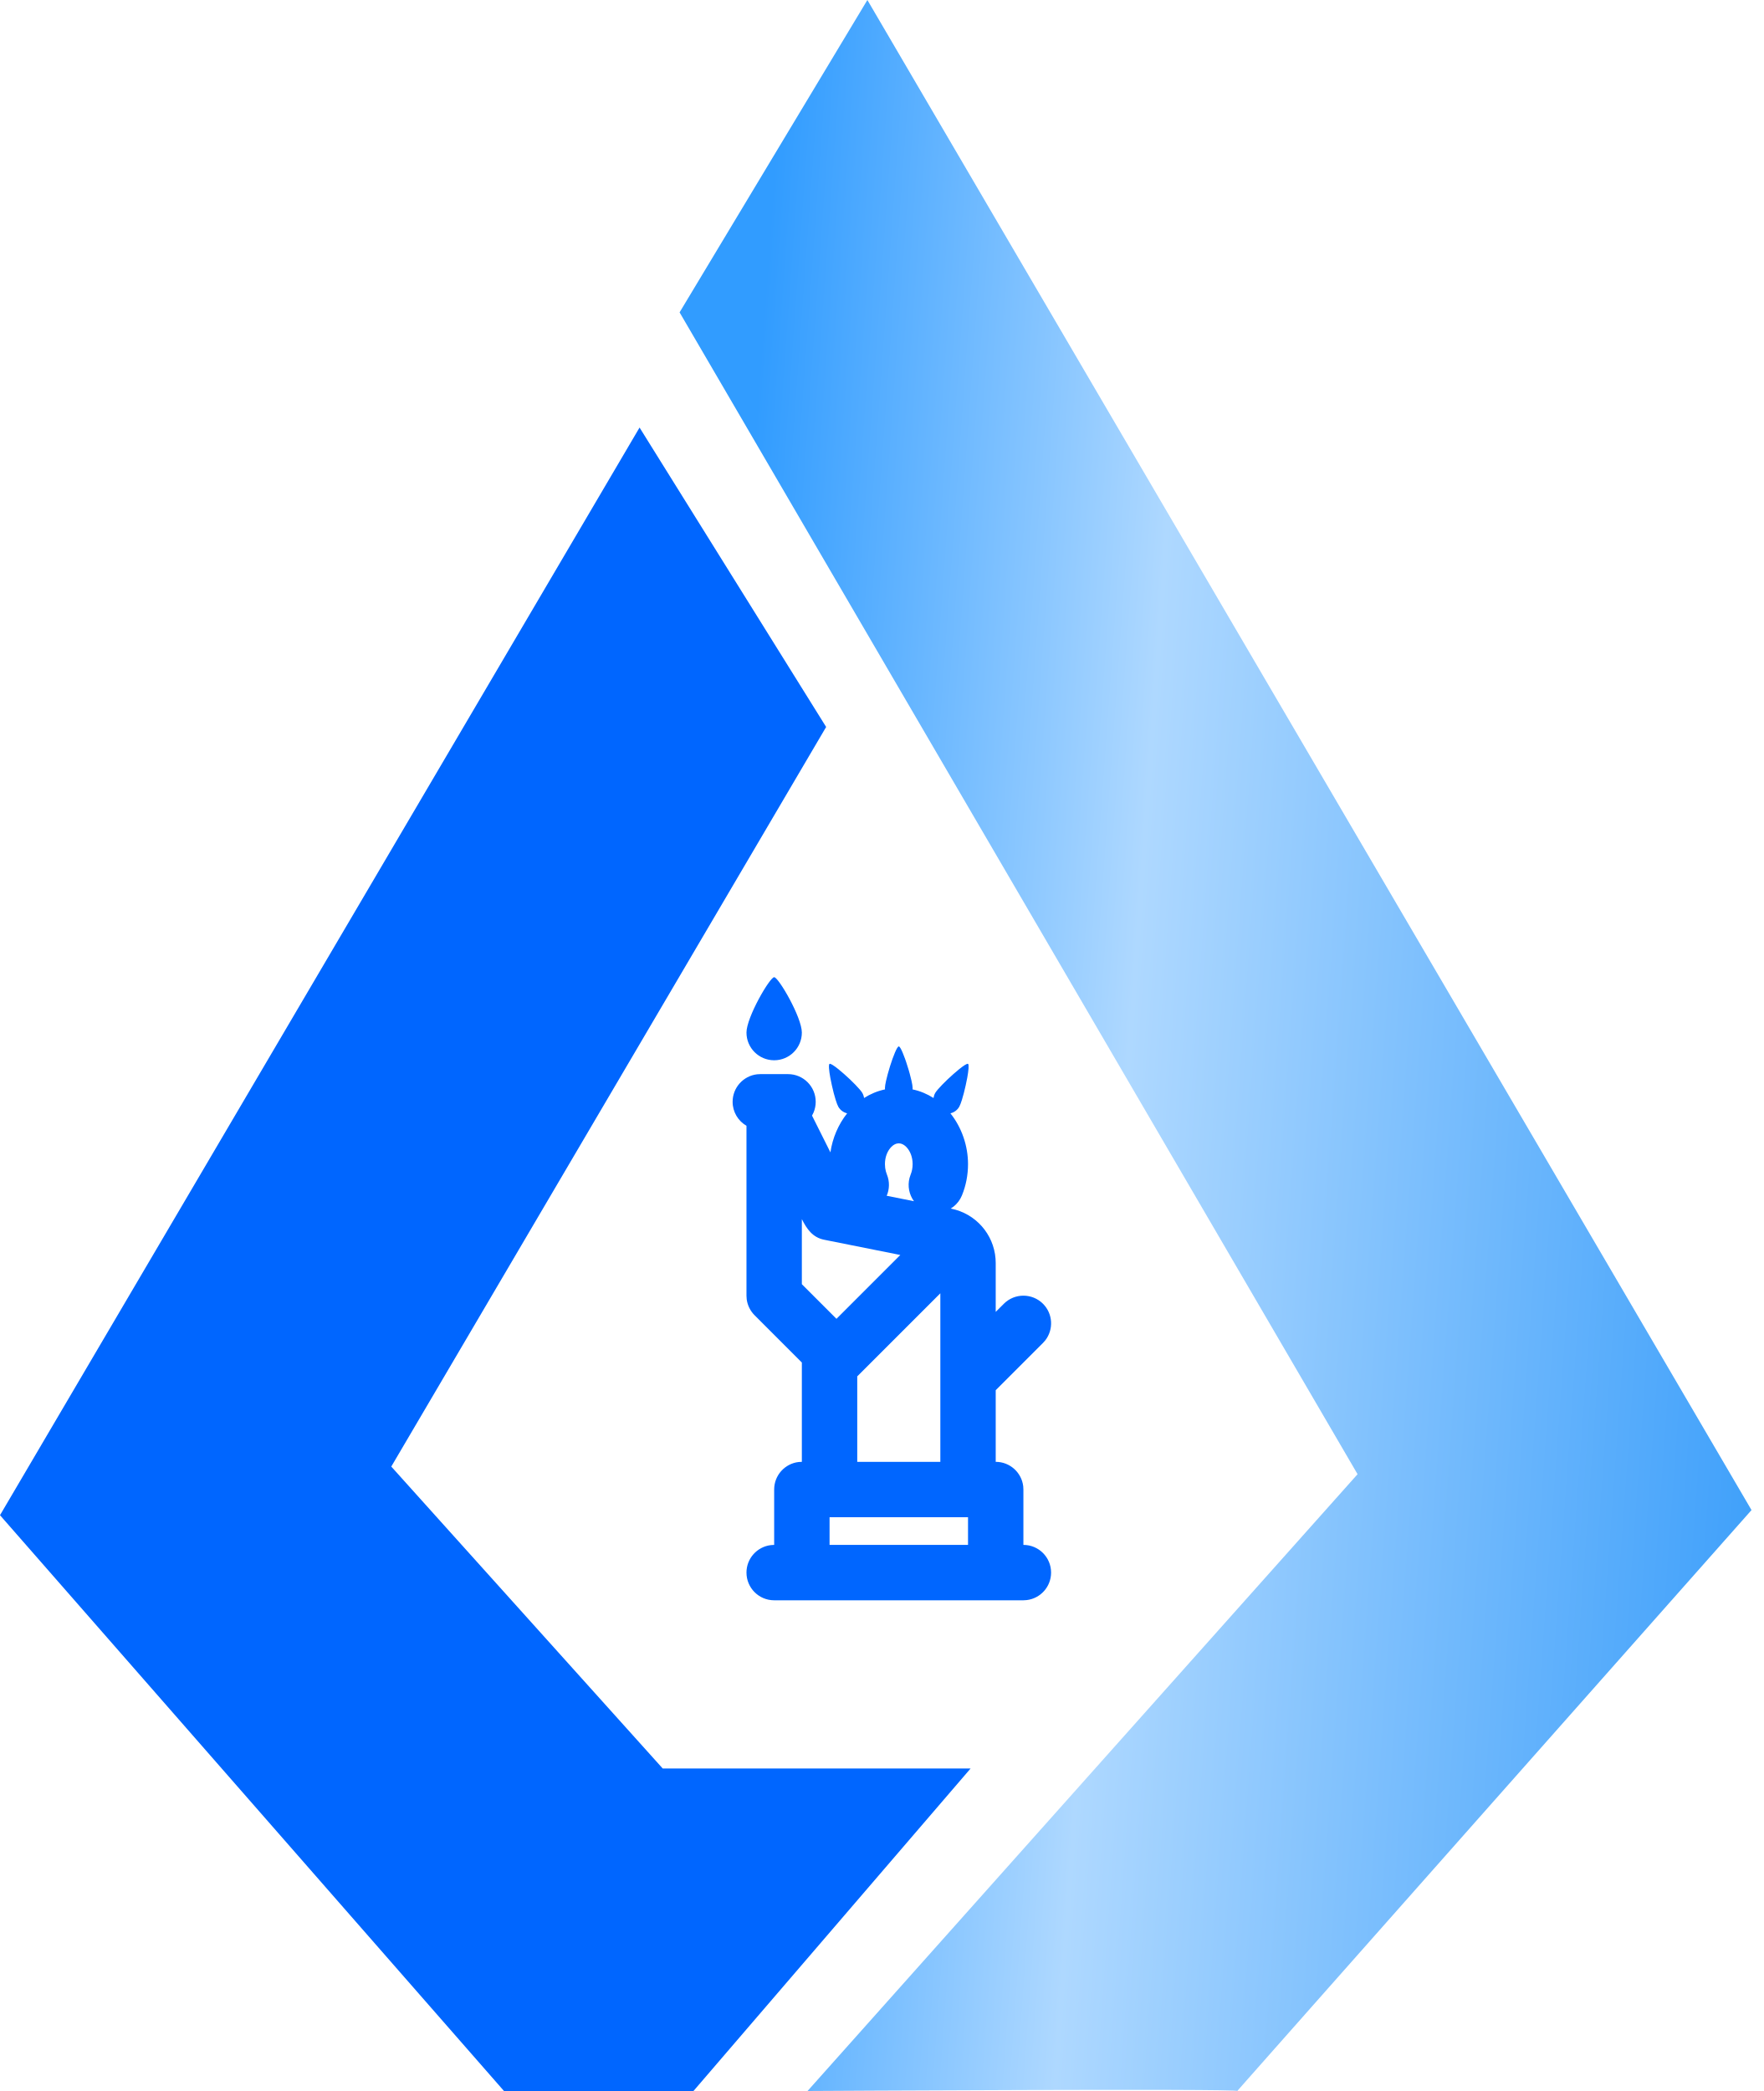
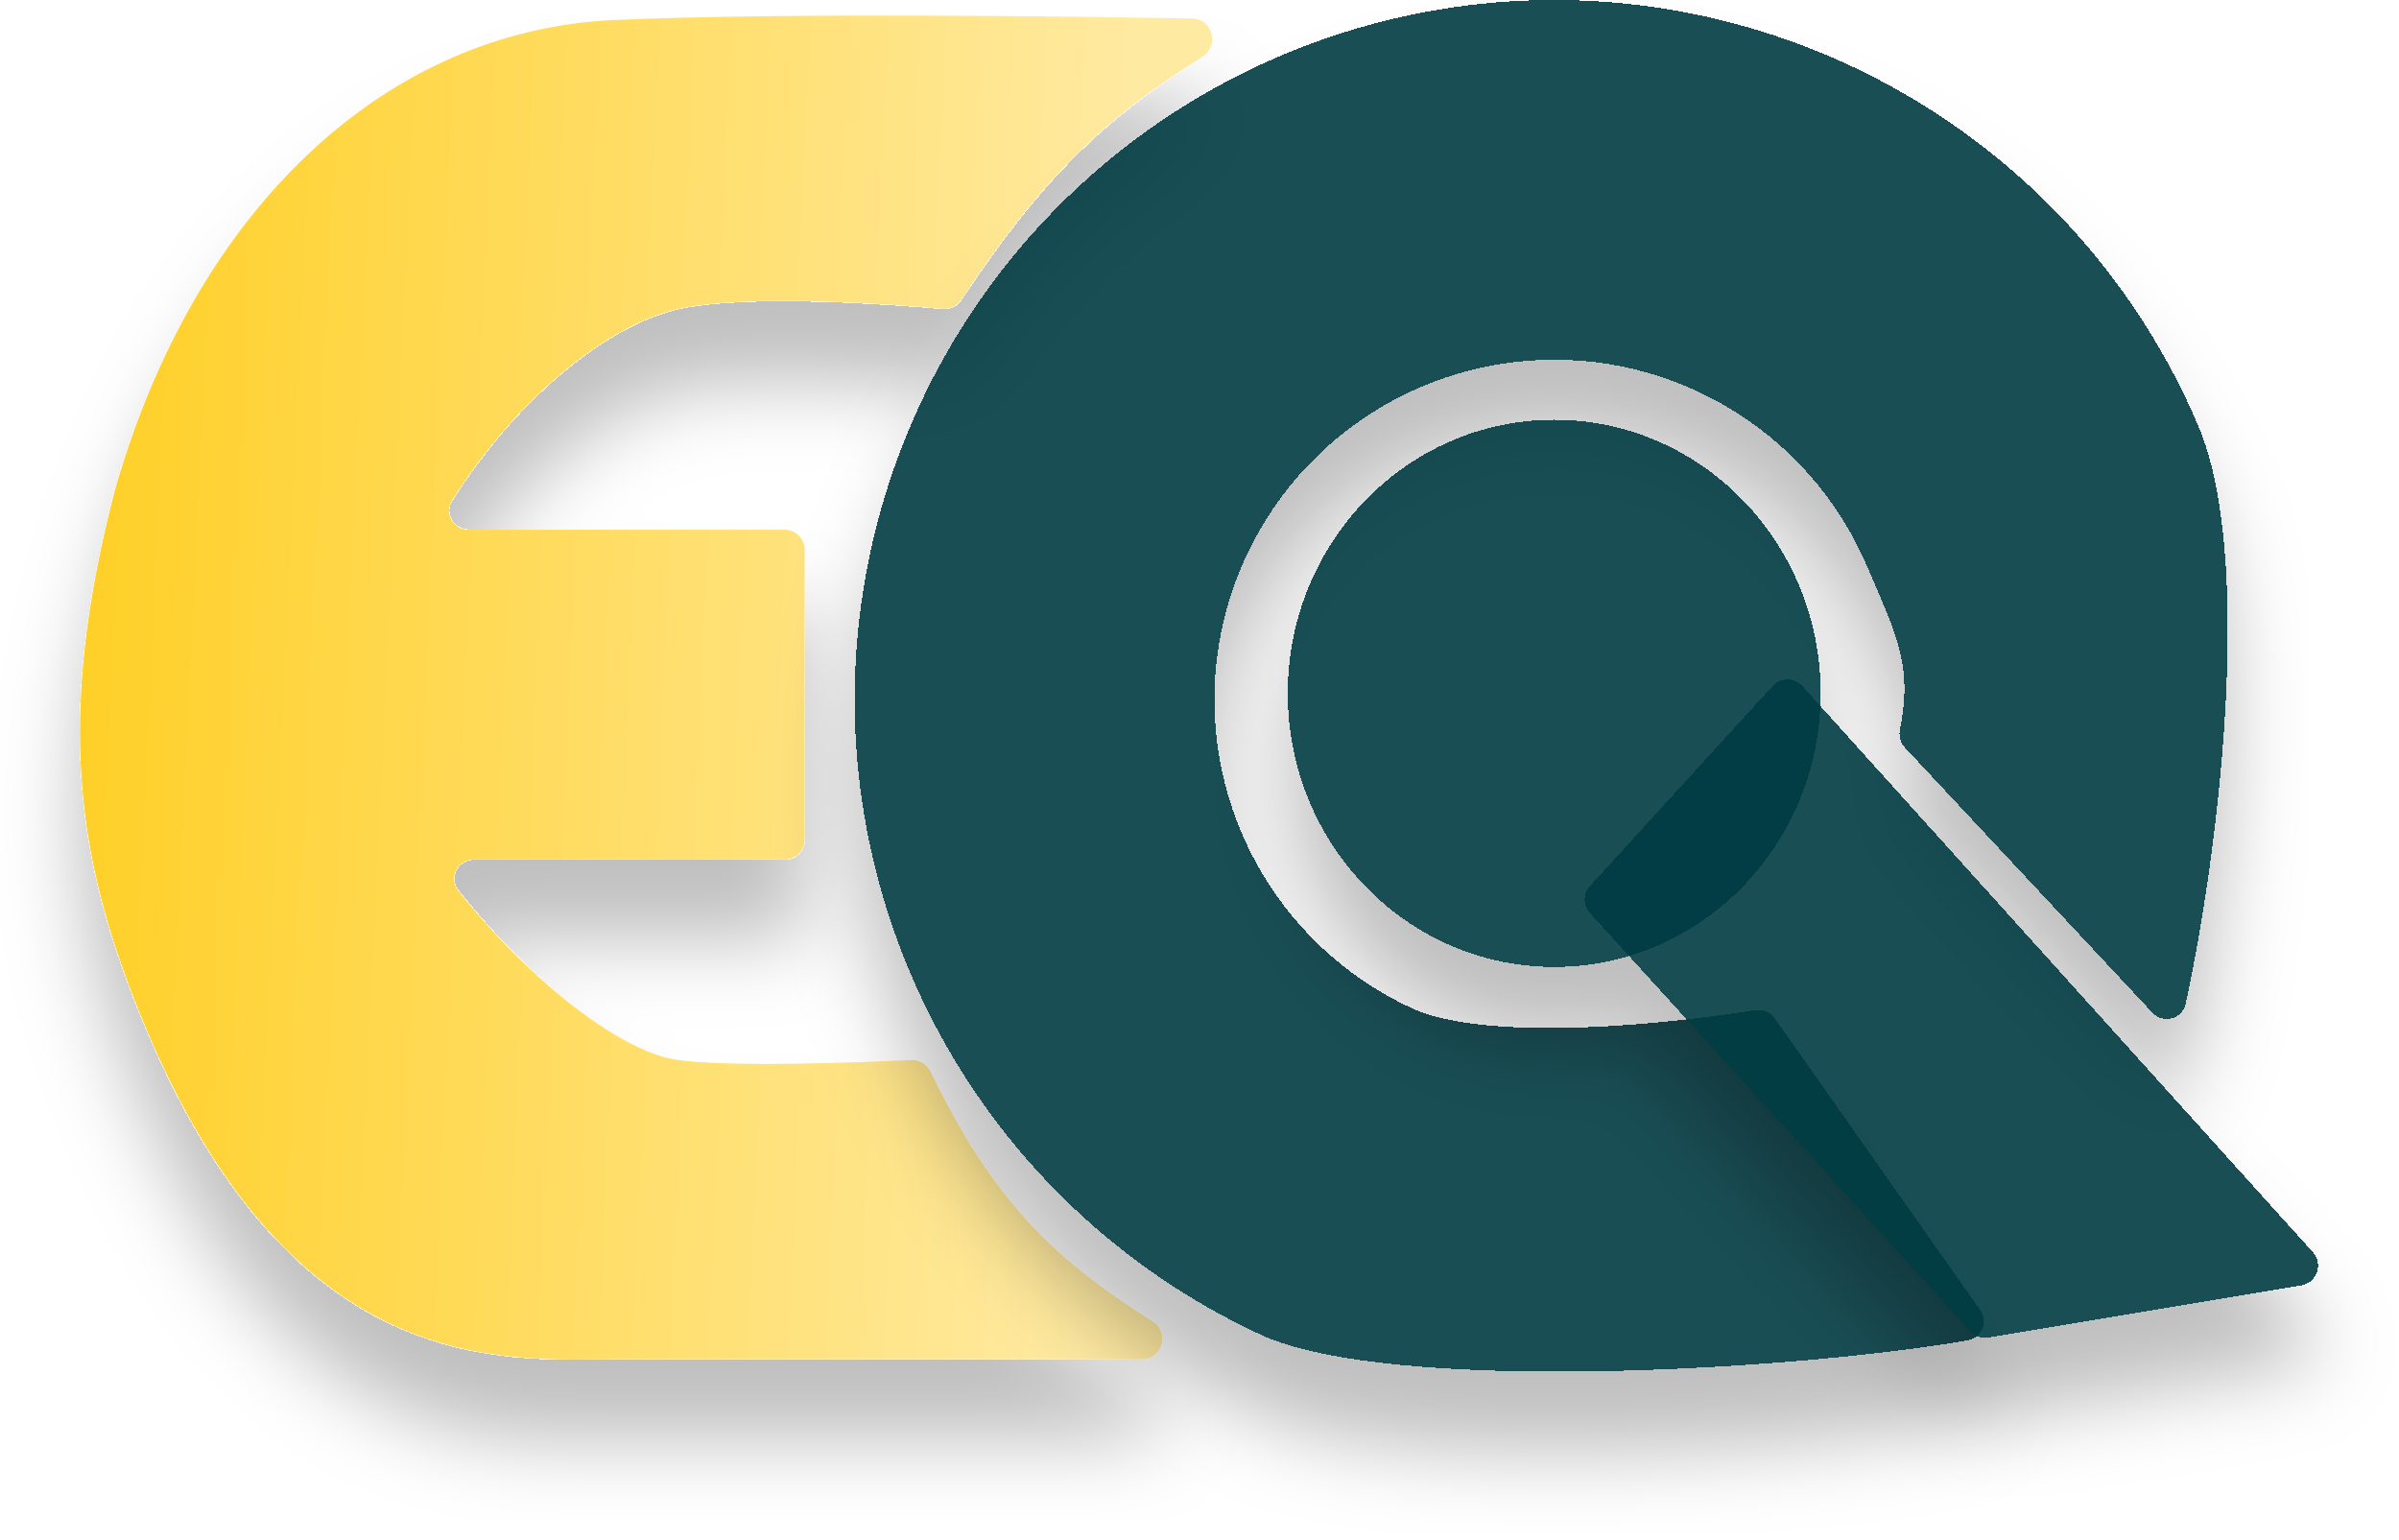
- <svg xmlns="http://www.w3.org/2000/svg" width="70" height="83" viewBox="0 0 70 83" fill="none">
-   <path d="M25.386 16.971L0 60.144L20.004 82.999H27.527L38.526 70.198H26.305L15.531 58.214L32.792 28.856L25.386 16.971Z" fill="#0066FF" />
-   <path d="M35.676 41.537C35.71 41.537 35.765 41.632 35.827 41.778L35.925 42.03C35.941 42.076 35.958 42.124 35.974 42.173L36.069 42.474C36.084 42.524 36.098 42.574 36.111 42.623L36.18 42.898C36.208 43.023 36.225 43.125 36.225 43.186L36.222 43.242C36.527 43.307 36.805 43.425 37.054 43.584C37.064 43.515 37.086 43.447 37.123 43.382C37.164 43.312 37.267 43.193 37.399 43.057L37.614 42.844L37.847 42.631L38.071 42.441C38.246 42.3 38.386 42.208 38.424 42.229C38.468 42.255 38.446 42.49 38.393 42.781L38.331 43.083L38.258 43.388L38.181 43.66C38.142 43.782 38.106 43.879 38.075 43.932C37.996 44.069 37.867 44.159 37.725 44.192C38.173 44.753 38.424 45.482 38.424 46.209C38.424 46.645 38.34 47.065 38.184 47.447C38.11 47.63 37.992 47.781 37.849 47.895L37.736 47.973L37.756 47.977C38.726 48.171 39.44 48.986 39.516 49.959L39.523 50.133V52.074L39.845 51.752C40.274 51.323 40.97 51.323 41.4 51.752C41.796 52.148 41.826 52.772 41.491 53.203L41.4 53.306L39.523 55.183V58.026C40.087 58.026 40.551 58.45 40.615 58.996L40.622 59.125V61.323C41.229 61.323 41.721 61.815 41.721 62.422C41.721 62.986 41.297 63.451 40.75 63.514L40.622 63.522H30.729C30.122 63.522 29.63 63.03 29.63 62.422C29.63 61.859 30.054 61.394 30.601 61.331L30.729 61.323V59.125C30.729 58.561 31.153 58.096 31.7 58.033L31.828 58.026V54.084L29.952 52.207C29.78 52.035 29.671 51.813 29.639 51.575L29.63 51.43V44.687C29.301 44.497 29.08 44.142 29.08 43.735C29.08 43.172 29.504 42.707 30.051 42.643L30.179 42.636H31.279C31.886 42.636 32.378 43.128 32.378 43.735C32.378 43.885 32.348 44.027 32.294 44.157L32.232 44.283L32.962 45.742C33.044 45.177 33.275 44.633 33.626 44.192C33.484 44.159 33.355 44.069 33.276 43.932C33.246 43.879 33.209 43.782 33.171 43.66L33.093 43.388L33.02 43.083L32.958 42.781C32.905 42.49 32.883 42.255 32.927 42.229C32.965 42.208 33.105 42.3 33.28 42.441L33.504 42.631L33.737 42.844L33.952 43.057C34.084 43.193 34.187 43.312 34.228 43.382C34.265 43.447 34.288 43.515 34.297 43.584C34.546 43.425 34.825 43.307 35.129 43.242L35.126 43.186C35.126 43.125 35.143 43.023 35.171 42.898L35.24 42.623L35.328 42.323C35.36 42.222 35.393 42.122 35.426 42.03L35.524 41.778C35.586 41.632 35.641 41.537 35.676 41.537ZM38.424 60.224H32.928V61.323H38.424V60.224ZM37.325 51.336L34.027 54.633V58.026H37.325V51.336ZM31.828 48.392V50.975L33.202 52.349L35.736 49.815L32.712 49.21C32.252 49.118 32.022 48.779 31.828 48.392ZM35.676 45.384C35.584 45.384 35.463 45.425 35.344 45.564C35.223 45.705 35.126 45.929 35.126 46.209C35.126 46.311 35.139 46.407 35.162 46.494L35.203 46.618C35.319 46.901 35.307 47.205 35.196 47.465L36.278 47.681C36.088 47.421 36.017 47.083 36.102 46.757L36.148 46.618C36.196 46.501 36.225 46.362 36.225 46.209C36.225 45.929 36.128 45.705 36.007 45.564C35.888 45.425 35.767 45.384 35.676 45.384ZM30.729 38.789C30.901 38.789 31.828 40.38 31.828 40.987C31.828 41.594 31.336 42.086 30.729 42.086C30.122 42.086 29.63 41.594 29.63 40.987C29.63 40.38 30.557 38.789 30.729 38.789Z" fill="#0066FF" />
-   <path d="M34.429 0L26.975 12.399L53.886 58.517L32.054 83C32.054 83 49.214 82.898 49.112 83C49.01 83.102 69.523 59.941 69.523 59.941L34.429 0Z" fill="url(#paint0_linear_104_13549)" />
+ <svg xmlns="http://www.w3.org/2000/svg" width="120" height="77" viewBox="0 0 120 77" fill="none">
+   <g filter="url(#filter0_d_38_31676)">
+     <path d="M30.75 1C39.311 0.628 53.137 0.81 59.644 0.927C60.659 0.945 61.003 2.305 60.144 2.845C55.234 5.931 52.103 8.928 48.086 14.99C47.88 15.301 47.522 15.477 47.15 15.444C44.933 15.249 37.161 14.648 33.751 15.5C30.105 16.411 25.68 20.166 22.608 25.044C22.203 25.688 22.68 26.5 23.44 26.5H39.251C39.803 26.5 40.251 26.948 40.251 27.5V42C40.251 42.552 39.803 43 39.251 43H23.697C22.883 43 22.417 43.916 22.923 44.553C26.646 49.236 31.041 52.548 33.751 53C36.269 53.42 43.368 53.135 45.582 53.032C45.988 53.014 46.364 53.243 46.542 53.608C49.805 60.311 52.906 63.092 57.659 66.111C58.516 66.655 58.153 68 57.138 68H30.75C25.086 68 14.336 69.052 6.915 50.5C3.915 43 2.751 36 5.751 24.5C9.751 10.5 19.25 1.5 30.75 1Z" fill="url(#paint0_linear_38_31676)" />
+   </g>
+   <g filter="url(#filter1_d_38_31676)">
+     <path d="M107.66 50.655C108.201 51.235 109.162 50.988 109.33 50.213C111.055 42.248 112.719 27.806 109.968 21.325C106.997 14.323 101.825 8.48 95.236 4.681C88.647 0.881 80.999 -0.669 73.45 0.265C65.902 1.2 58.863 4.568 53.4 9.86C47.936 15.152 44.345 22.08 43.17 29.595C41.996 37.11 43.301 44.803 46.889 51.51C50.477 58.217 56.152 63.572 63.055 66.766C69.549 69.769 89.859 68.545 98.436 67.051C99.142 66.928 99.458 66.117 99.046 65.532L88.776 50.947C88.555 50.633 88.174 50.474 87.795 50.534C81.417 51.538 73.859 51.936 70.611 50.434C67.257 48.882 64.499 46.28 62.756 43.021C61.013 39.763 60.379 36.025 60.95 32.374C61.52 28.723 63.265 25.357 65.919 22.785C68.574 20.214 71.994 18.578 75.661 18.124C79.329 17.67 83.044 18.423 86.246 20.269C89.447 22.115 91.96 24.954 93.404 28.356C94.775 31.585 95.712 33.242 95.037 36.469C94.968 36.801 95.055 37.15 95.286 37.397L107.66 50.655Z" fill="#003B43" fill-opacity="0.9" shape-rendering="crispEdges" />
+   </g>
+   <g filter="url(#filter2_d_38_31676)">
+     <path d="M91.07 34.686C91.07 42.245 85.103 48.372 77.742 48.372C70.382 48.372 64.415 42.245 64.415 34.686C64.415 27.128 70.382 21 77.742 21C85.103 21 91.07 27.128 91.07 34.686Z" fill="#003B43" fill-opacity="0.9" shape-rendering="crispEdges" />
+     <path d="M115.114 64.3C115.893 64.17 116.221 63.231 115.693 62.644L90.153 34.319C89.758 33.88 89.07 33.878 88.672 34.314L79.529 44.327C79.181 44.709 79.181 45.292 79.528 45.674L98.548 66.597C98.777 66.848 99.118 66.966 99.453 66.91L115.114 64.3Z" fill="#003B43" fill-opacity="0.9" shape-rendering="crispEdges" />
+   </g>
  <defs>
-     <linearGradient id="paint0_linear_104_13549" x1="26.975" y1="58.792" x2="86.868" y2="63.096" gradientUnits="userSpaceOnUse">
-       <stop stop-color="#319CFF" />
-       <stop offset="0.276" stop-color="#AED8FF" />
-       <stop offset="0.917" stop-color="#0B86F8" />
+     <filter id="filter0_d_38_31676" x="0" y="0.778" width="64.632" height="75.233" filterUnits="userSpaceOnUse" color-interpolation-filters="sRGB">
+       <feFlood flood-opacity="0" result="BackgroundImageFix" />
+       <feColorMatrix in="SourceAlpha" type="matrix" values="0 0 0 0 0 0 0 0 0 0 0 0 0 0 0 0 0 0 127 0" result="hardAlpha" />
+       <feOffset dy="4" />
+       <feGaussianBlur stdDeviation="2" />
+       <feComposite in2="hardAlpha" operator="out" />
+       <feColorMatrix type="matrix" values="0 0 0 0 0 0 0 0 0 0 0 0 0 0 0 0 0 0 0.25 0" />
+       <feBlend mode="normal" in2="BackgroundImageFix" result="effect1_dropShadow_38_31676" />
+       <feBlend mode="normal" in="SourceGraphic" in2="effect1_dropShadow_38_31676" result="shape" />
+     </filter>
+     <filter id="filter1_d_38_31676" x="38.751" y="0" width="76.68" height="76.613" filterUnits="userSpaceOnUse" color-interpolation-filters="sRGB">
+       <feFlood flood-opacity="0" result="BackgroundImageFix" />
+       <feColorMatrix in="SourceAlpha" type="matrix" values="0 0 0 0 0 0 0 0 0 0 0 0 0 0 0 0 0 0 127 0" result="hardAlpha" />
+       <feOffset dy="4" />
+       <feGaussianBlur stdDeviation="2" />
+       <feComposite in2="hardAlpha" operator="out" />
+       <feColorMatrix type="matrix" values="0 0 0 0 0 0 0 0 0 0 0 0 0 0 0 0 0 0 0.25 0" />
+       <feBlend mode="normal" in2="BackgroundImageFix" result="effect1_dropShadow_38_31676" />
+       <feBlend mode="normal" in="SourceGraphic" in2="effect1_dropShadow_38_31676" result="shape" />
+     </filter>
+     <filter id="filter2_d_38_31676" x="60.415" y="21" width="59.536" height="53.924" filterUnits="userSpaceOnUse" color-interpolation-filters="sRGB">
+       <feFlood flood-opacity="0" result="BackgroundImageFix" />
+       <feColorMatrix in="SourceAlpha" type="matrix" values="0 0 0 0 0 0 0 0 0 0 0 0 0 0 0 0 0 0 127 0" result="hardAlpha" />
+       <feOffset dy="4" />
+       <feGaussianBlur stdDeviation="2" />
+       <feComposite in2="hardAlpha" operator="out" />
+       <feColorMatrix type="matrix" values="0 0 0 0 0 0 0 0 0 0 0 0 0 0 0 0 0 0 0.25 0" />
+       <feBlend mode="normal" in2="BackgroundImageFix" result="effect1_dropShadow_38_31676" />
+       <feBlend mode="normal" in="SourceGraphic" in2="effect1_dropShadow_38_31676" result="shape" />
+     </filter>
+     <linearGradient id="paint0_linear_38_31676" x1="2.415" y1="38" x2="55.415" y2="40.5" gradientUnits="userSpaceOnUse">
+       <stop stop-color="#FFCF24" />
+       <stop offset="1" stop-color="#FFEAA2" />
    </linearGradient>
  </defs>
</svg>
